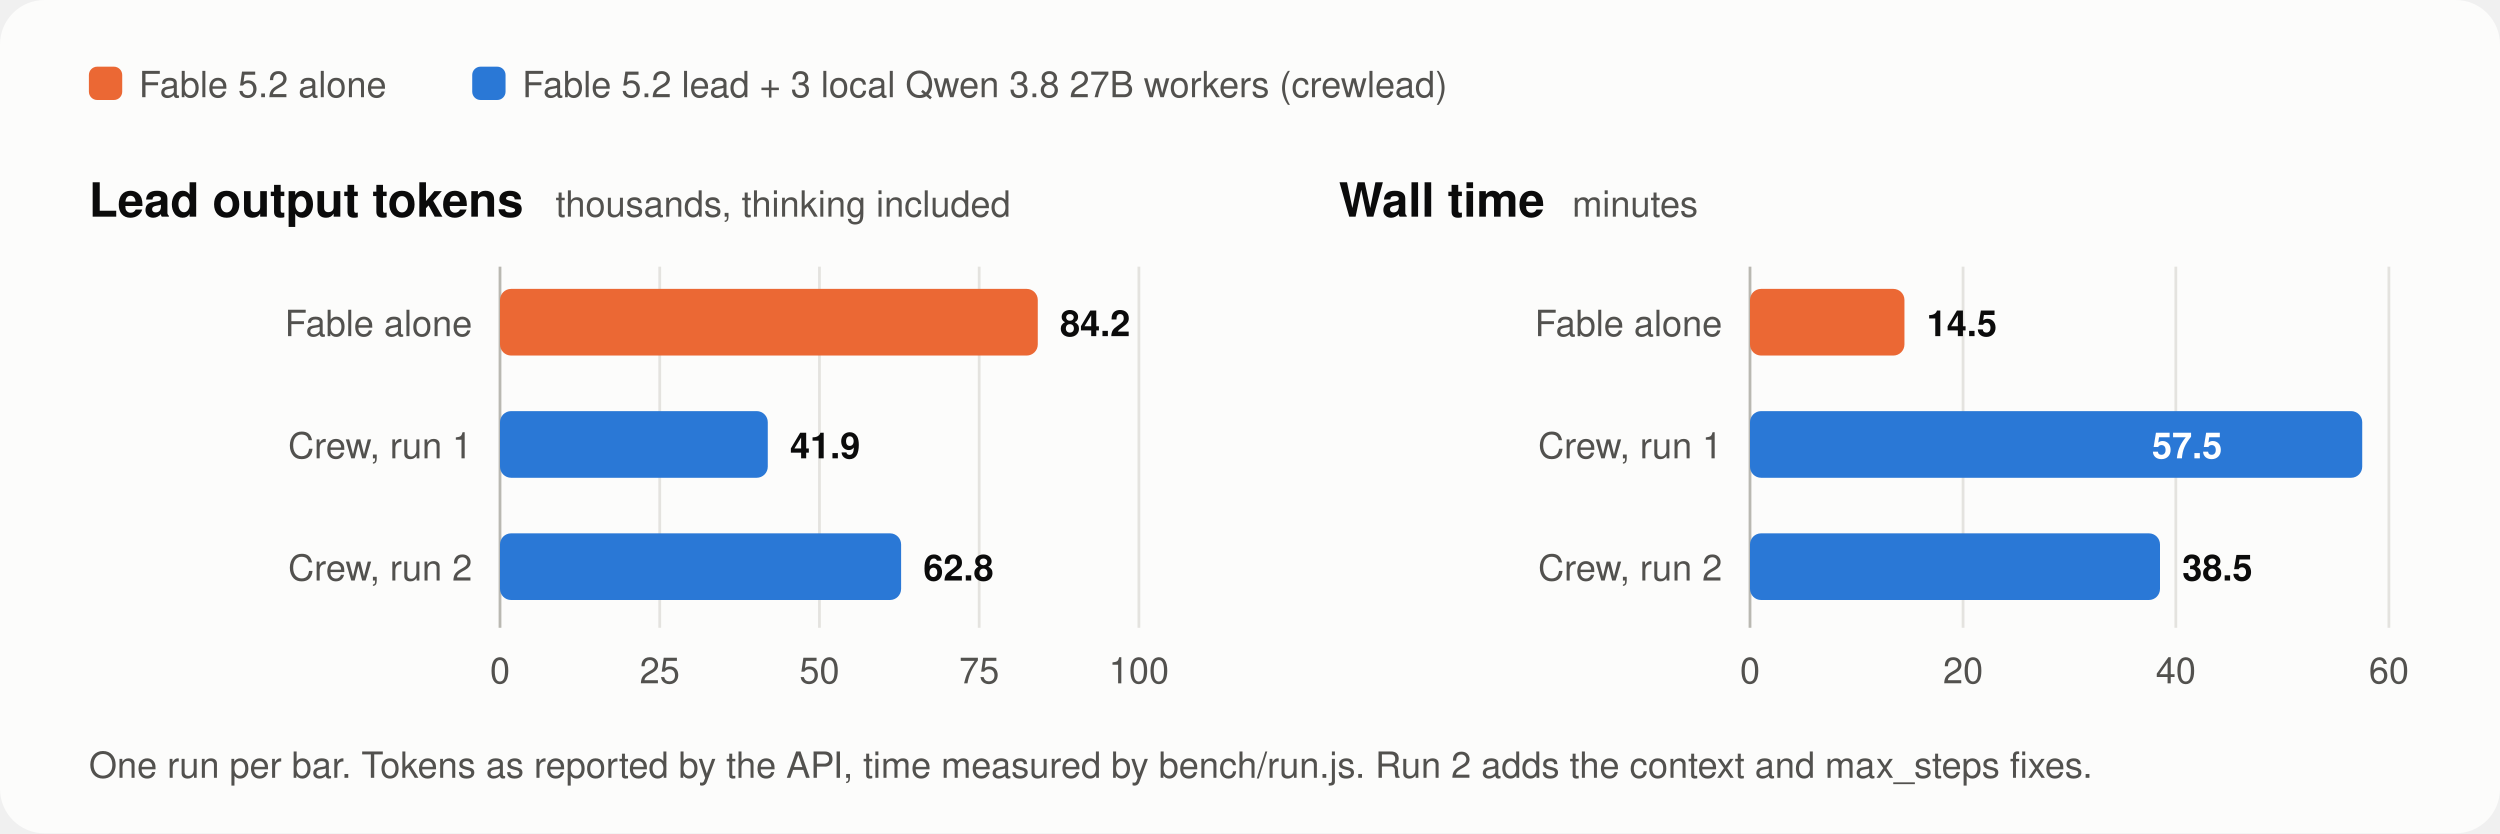
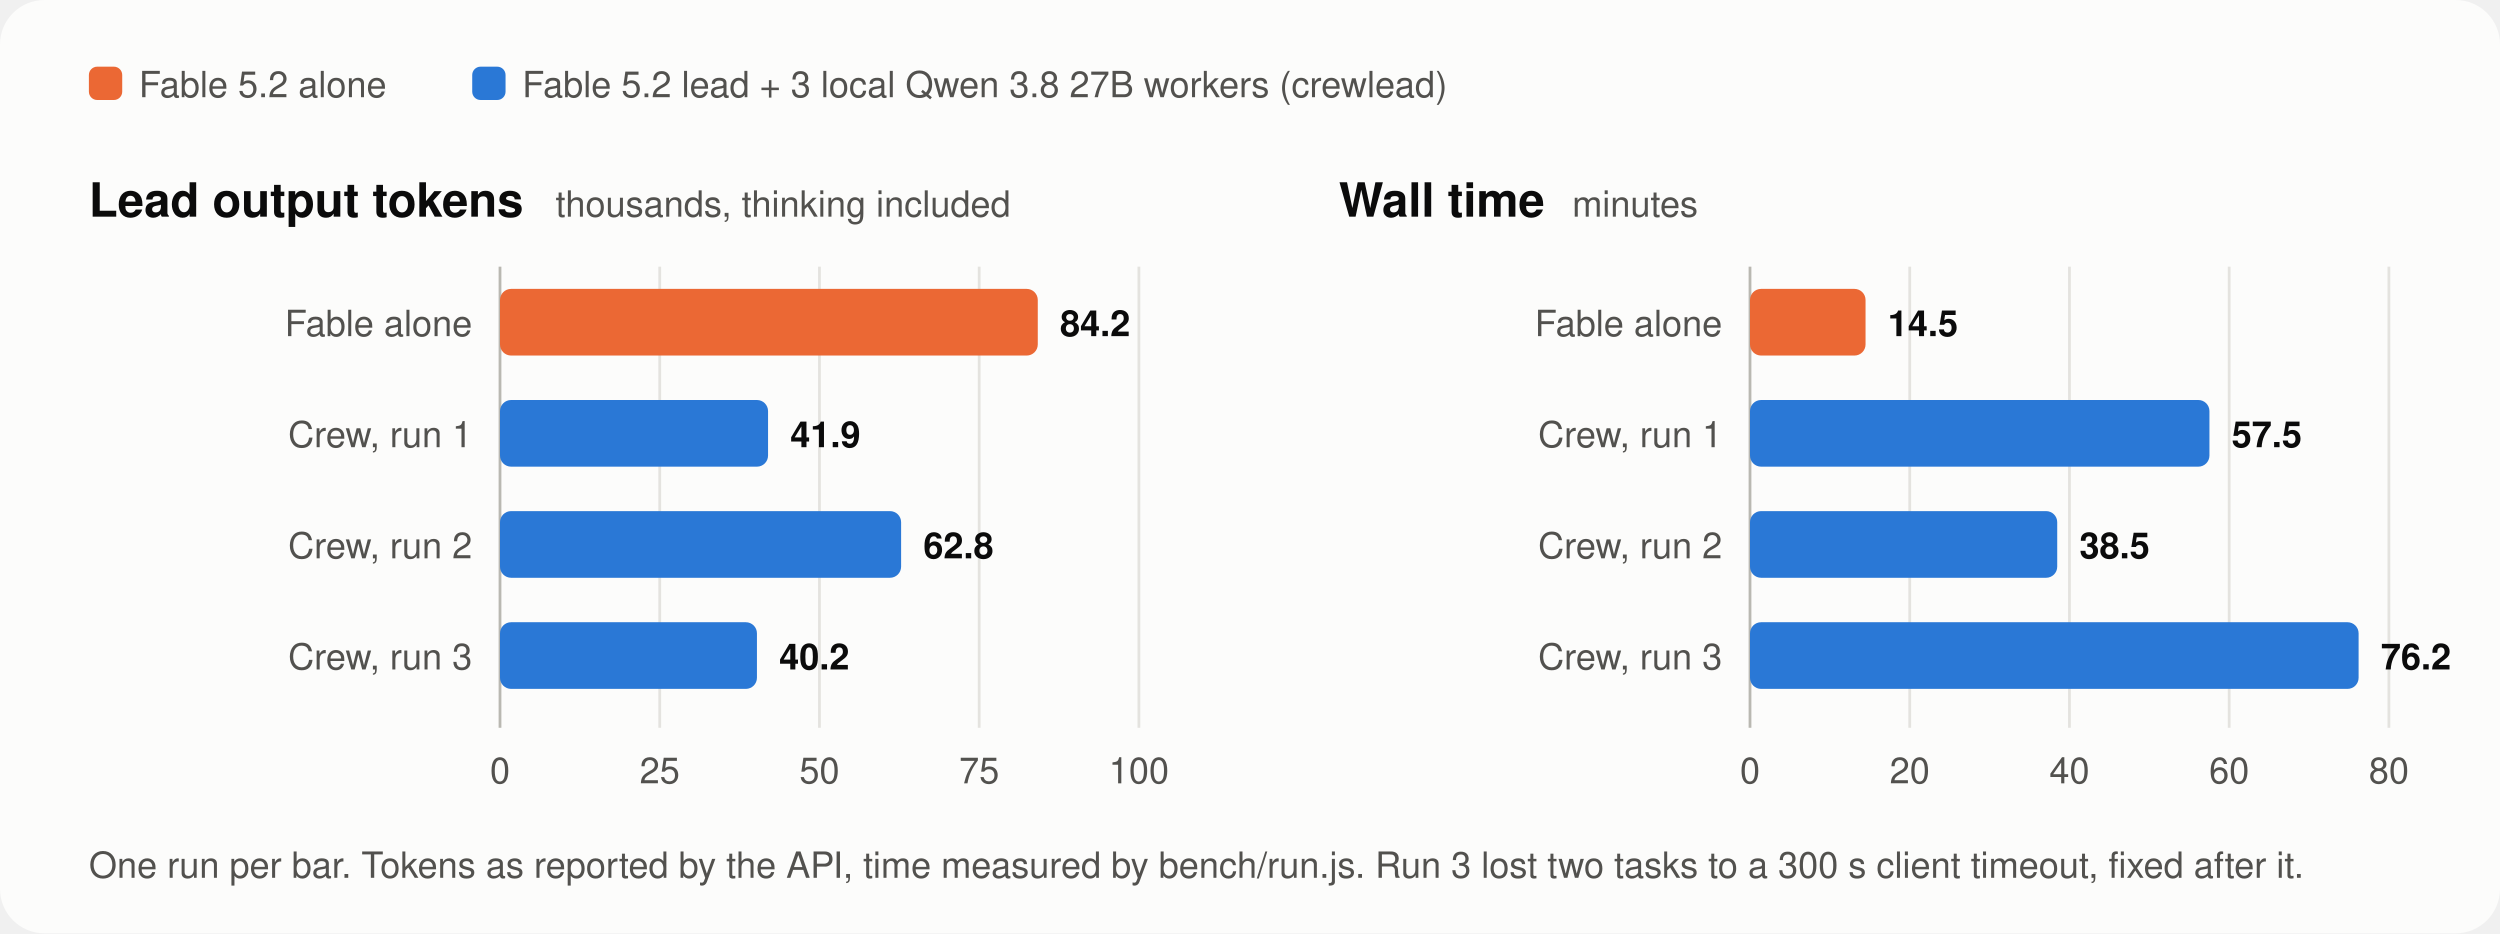
- <svg xmlns="http://www.w3.org/2000/svg" width="900" height="300" viewBox="0 0 900 300" role="img" aria-label="Pop-up book benchmark. Lead output tokens in thousands: Fable alone 84.2, crew run 1 41.9, crew run 2 62.8. Wall time in minutes: Fable alone 14.5, crew run 1 57.5, crew run 2 38.5.">
+ <svg xmlns="http://www.w3.org/2000/svg" width="900" height="336" viewBox="0 0 900 336" role="img" aria-label="Pop-up book benchmark. Lead output tokens in thousands: Fable alone 84.2, crew run 1 41.9, crew run 2 62.8, crew run 3 40.2. Wall time in minutes: 14.5, 57.5, 38.5, 76.2.">
  <style>
    .surface { fill: #fcfcfb; }
    .grid { stroke: #e4e3df; stroke-width: 1; }
    .axis { stroke: #b9b8b1; stroke-width: 1; }
    .t1 { fill: #0b0b0b; }
    .t2 { fill: #52514e; }
    .solo { fill: #eb6834; }
    .crew { fill: #2a78d6; }
    text { font-family: -apple-system, BlinkMacSystemFont, "Segoe UI", Helvetica, Arial, sans-serif; }
    .h { font-size: 17px; font-weight: 700; }
    .s { font-size: 13px; }
    .v { font-size: 13px; font-weight: 600; }
    @media (prefers-color-scheme: dark) {
      .surface { fill: #1a1a19; }
      .grid { stroke: #2e2d2b; }
      .axis { stroke: #4a4945; }
      .t1 { fill: #f0efec; }
      .t2 { fill: #c3c2b7; }
      .solo { fill: #d95926; }
      .crew { fill: #3987e5; }
    }
  </style>
-   <rect class="surface" x="0" y="0" width="900" height="300" rx="16" />
+   <rect class="surface" x="0" y="0" width="900" height="336" rx="16" />
  <rect class="solo" x="32" y="24" width="12" height="12" rx="3" />
  <text class="t2 s" x="50" y="35">Fable 5.2 alone</text>
  <rect class="crew" x="170" y="24" width="12" height="12" rx="3" />
  <text class="t2 s" x="188" y="35">Fable 5.2 lead + 3 local Qwen 3.8 27B workers (crewlead)</text>
  <text class="t1 h" x="32" y="78">Lead output tokens</text>
  <text class="t2 s" x="200" y="78">thousands, thinking included</text>
-   <line class="grid" x1="237.5" y1="96" x2="237.5" y2="226" />
-   <line class="grid" x1="295" y1="96" x2="295" y2="226" />
-   <line class="grid" x1="352.5" y1="96" x2="352.5" y2="226" />
-   <line class="grid" x1="410" y1="96" x2="410" y2="226" />
-   <line class="axis" x1="180" y1="96" x2="180" y2="226" />
+   <text class="t2 s" x="180.0" y="282" text-anchor="middle">0</text>
+   <line class="grid" x1="237.5" y1="96" x2="237.5" y2="262" />
+   <text class="t2 s" x="237.5" y="282" text-anchor="middle">25</text>
+   <line class="grid" x1="295.0" y1="96" x2="295.0" y2="262" />
+   <text class="t2 s" x="295.0" y="282" text-anchor="middle">50</text>
+   <line class="grid" x1="352.5" y1="96" x2="352.5" y2="262" />
+   <text class="t2 s" x="352.5" y="282" text-anchor="middle">75</text>
+   <line class="grid" x1="410.0" y1="96" x2="410.0" y2="262" />
+   <text class="t2 s" x="410.0" y="282" text-anchor="middle">100</text>
+   <line class="axis" x1="180" y1="96" x2="180" y2="262" />
  <text class="t2 s" x="170" y="121" text-anchor="end">Fable alone</text>
  <rect class="solo" x="180" y="104" width="193.6" height="24" rx="4" />
  <text class="t1 v" x="381.6" y="121">84.2</text>
-   <text class="t2 s" x="170" y="165" text-anchor="end">Crew, run 1</text>
-   <rect class="crew" x="180" y="148" width="96.4" height="24" rx="4" />
-   <text class="t1 v" x="284.4" y="165">41.9</text>
-   <text class="t2 s" x="170" y="209" text-anchor="end">Crew, run 2</text>
-   <rect class="crew" x="180" y="192" width="144.4" height="24" rx="4" />
-   <text class="t1 v" x="332.4" y="209">62.8</text>
-   <text class="t2 s" x="180" y="246" text-anchor="middle">0</text>
-   <text class="t2 s" x="237.5" y="246" text-anchor="middle">25</text>
-   <text class="t2 s" x="295" y="246" text-anchor="middle">50</text>
-   <text class="t2 s" x="352.5" y="246" text-anchor="middle">75</text>
-   <text class="t2 s" x="410" y="246" text-anchor="middle">100</text>
+   <text class="t2 s" x="170" y="161" text-anchor="end">Crew, run 1</text>
+   <rect class="crew" x="180" y="144" width="96.5" height="24" rx="4" />
+   <text class="t1 v" x="284.5" y="161">41.9</text>
+   <text class="t2 s" x="170" y="201" text-anchor="end">Crew, run 2</text>
+   <rect class="crew" x="180" y="184" width="144.4" height="24" rx="4" />
+   <text class="t1 v" x="332.4" y="201">62.8</text>
+   <text class="t2 s" x="170" y="241" text-anchor="end">Crew, run 3</text>
+   <rect class="crew" x="180" y="224" width="92.5" height="24" rx="4" />
+   <text class="t1 v" x="280.5" y="241">40.2</text>
  <text class="t1 h" x="482" y="78">Wall time</text>
  <text class="t2 s" x="566" y="78">minutes</text>
-   <line class="grid" x1="706.7" y1="96" x2="706.7" y2="226" />
-   <line class="grid" x1="783.3" y1="96" x2="783.3" y2="226" />
-   <line class="grid" x1="860" y1="96" x2="860" y2="226" />
-   <line class="axis" x1="630" y1="96" x2="630" y2="226" />
+   <text class="t2 s" x="630.0" y="282" text-anchor="middle">0</text>
+   <line class="grid" x1="687.5" y1="96" x2="687.5" y2="262" />
+   <text class="t2 s" x="687.5" y="282" text-anchor="middle">20</text>
+   <line class="grid" x1="745.0" y1="96" x2="745.0" y2="262" />
+   <text class="t2 s" x="745.0" y="282" text-anchor="middle">40</text>
+   <line class="grid" x1="802.5" y1="96" x2="802.5" y2="262" />
+   <text class="t2 s" x="802.5" y="282" text-anchor="middle">60</text>
+   <line class="grid" x1="860.0" y1="96" x2="860.0" y2="262" />
+   <text class="t2 s" x="860.0" y="282" text-anchor="middle">80</text>
+   <line class="axis" x1="630" y1="96" x2="630" y2="262" />
  <text class="t2 s" x="620" y="121" text-anchor="end">Fable alone</text>
-   <rect class="solo" x="630" y="104" width="55.6" height="24" rx="4" />
-   <text class="t1 v" x="693.6" y="121">14.5</text>
-   <text class="t2 s" x="620" y="165" text-anchor="end">Crew, run 1</text>
-   <rect class="crew" x="630" y="148" width="220.4" height="24" rx="4" />
-   <text class="t1 v" x="800" y="165" text-anchor="end" style="fill:#ffffff">57.5</text>
-   <text class="t2 s" x="620" y="209" text-anchor="end">Crew, run 2</text>
-   <rect class="crew" x="630" y="192" width="147.6" height="24" rx="4" />
-   <text class="t1 v" x="785.6" y="209">38.5</text>
-   <text class="t2 s" x="630" y="246" text-anchor="middle">0</text>
-   <text class="t2 s" x="706.7" y="246" text-anchor="middle">20</text>
-   <text class="t2 s" x="783.3" y="246" text-anchor="middle">40</text>
-   <text class="t2 s" x="860" y="246" text-anchor="middle">60</text>
-   <text class="t2 s" x="32" y="280">One run per bar. Tokens as reported by the API, time measured by bench/run.js. Run 2 adds the context and max_steps fixes.</text>
+   <rect class="solo" x="630" y="104" width="41.6" height="24" rx="4" />
+   <text class="t1 v" x="679.6" y="121">14.5</text>
+   <text class="t2 s" x="620" y="161" text-anchor="end">Crew, run 1</text>
+   <rect class="crew" x="630" y="144" width="165.4" height="24" rx="4" />
+   <text class="t1 v" x="803.4" y="161">57.5</text>
+   <text class="t2 s" x="620" y="201" text-anchor="end">Crew, run 2</text>
+   <rect class="crew" x="630" y="184" width="110.6" height="24" rx="4" />
+   <text class="t1 v" x="748.6" y="201">38.5</text>
+   <text class="t2 s" x="620" y="241" text-anchor="end">Crew, run 3</text>
+   <rect class="crew" x="630" y="224" width="219.1" height="24" rx="4" />
+   <text class="t1 v" x="857.1" y="241">76.2</text>
+   <text class="t2 s" x="32" y="316">One run per bar. Tokens as reported by the API, time measured by bench/run.js. Run 3 lost two tasks to a 300 s client timeout, fixed after it.</text>
</svg>
